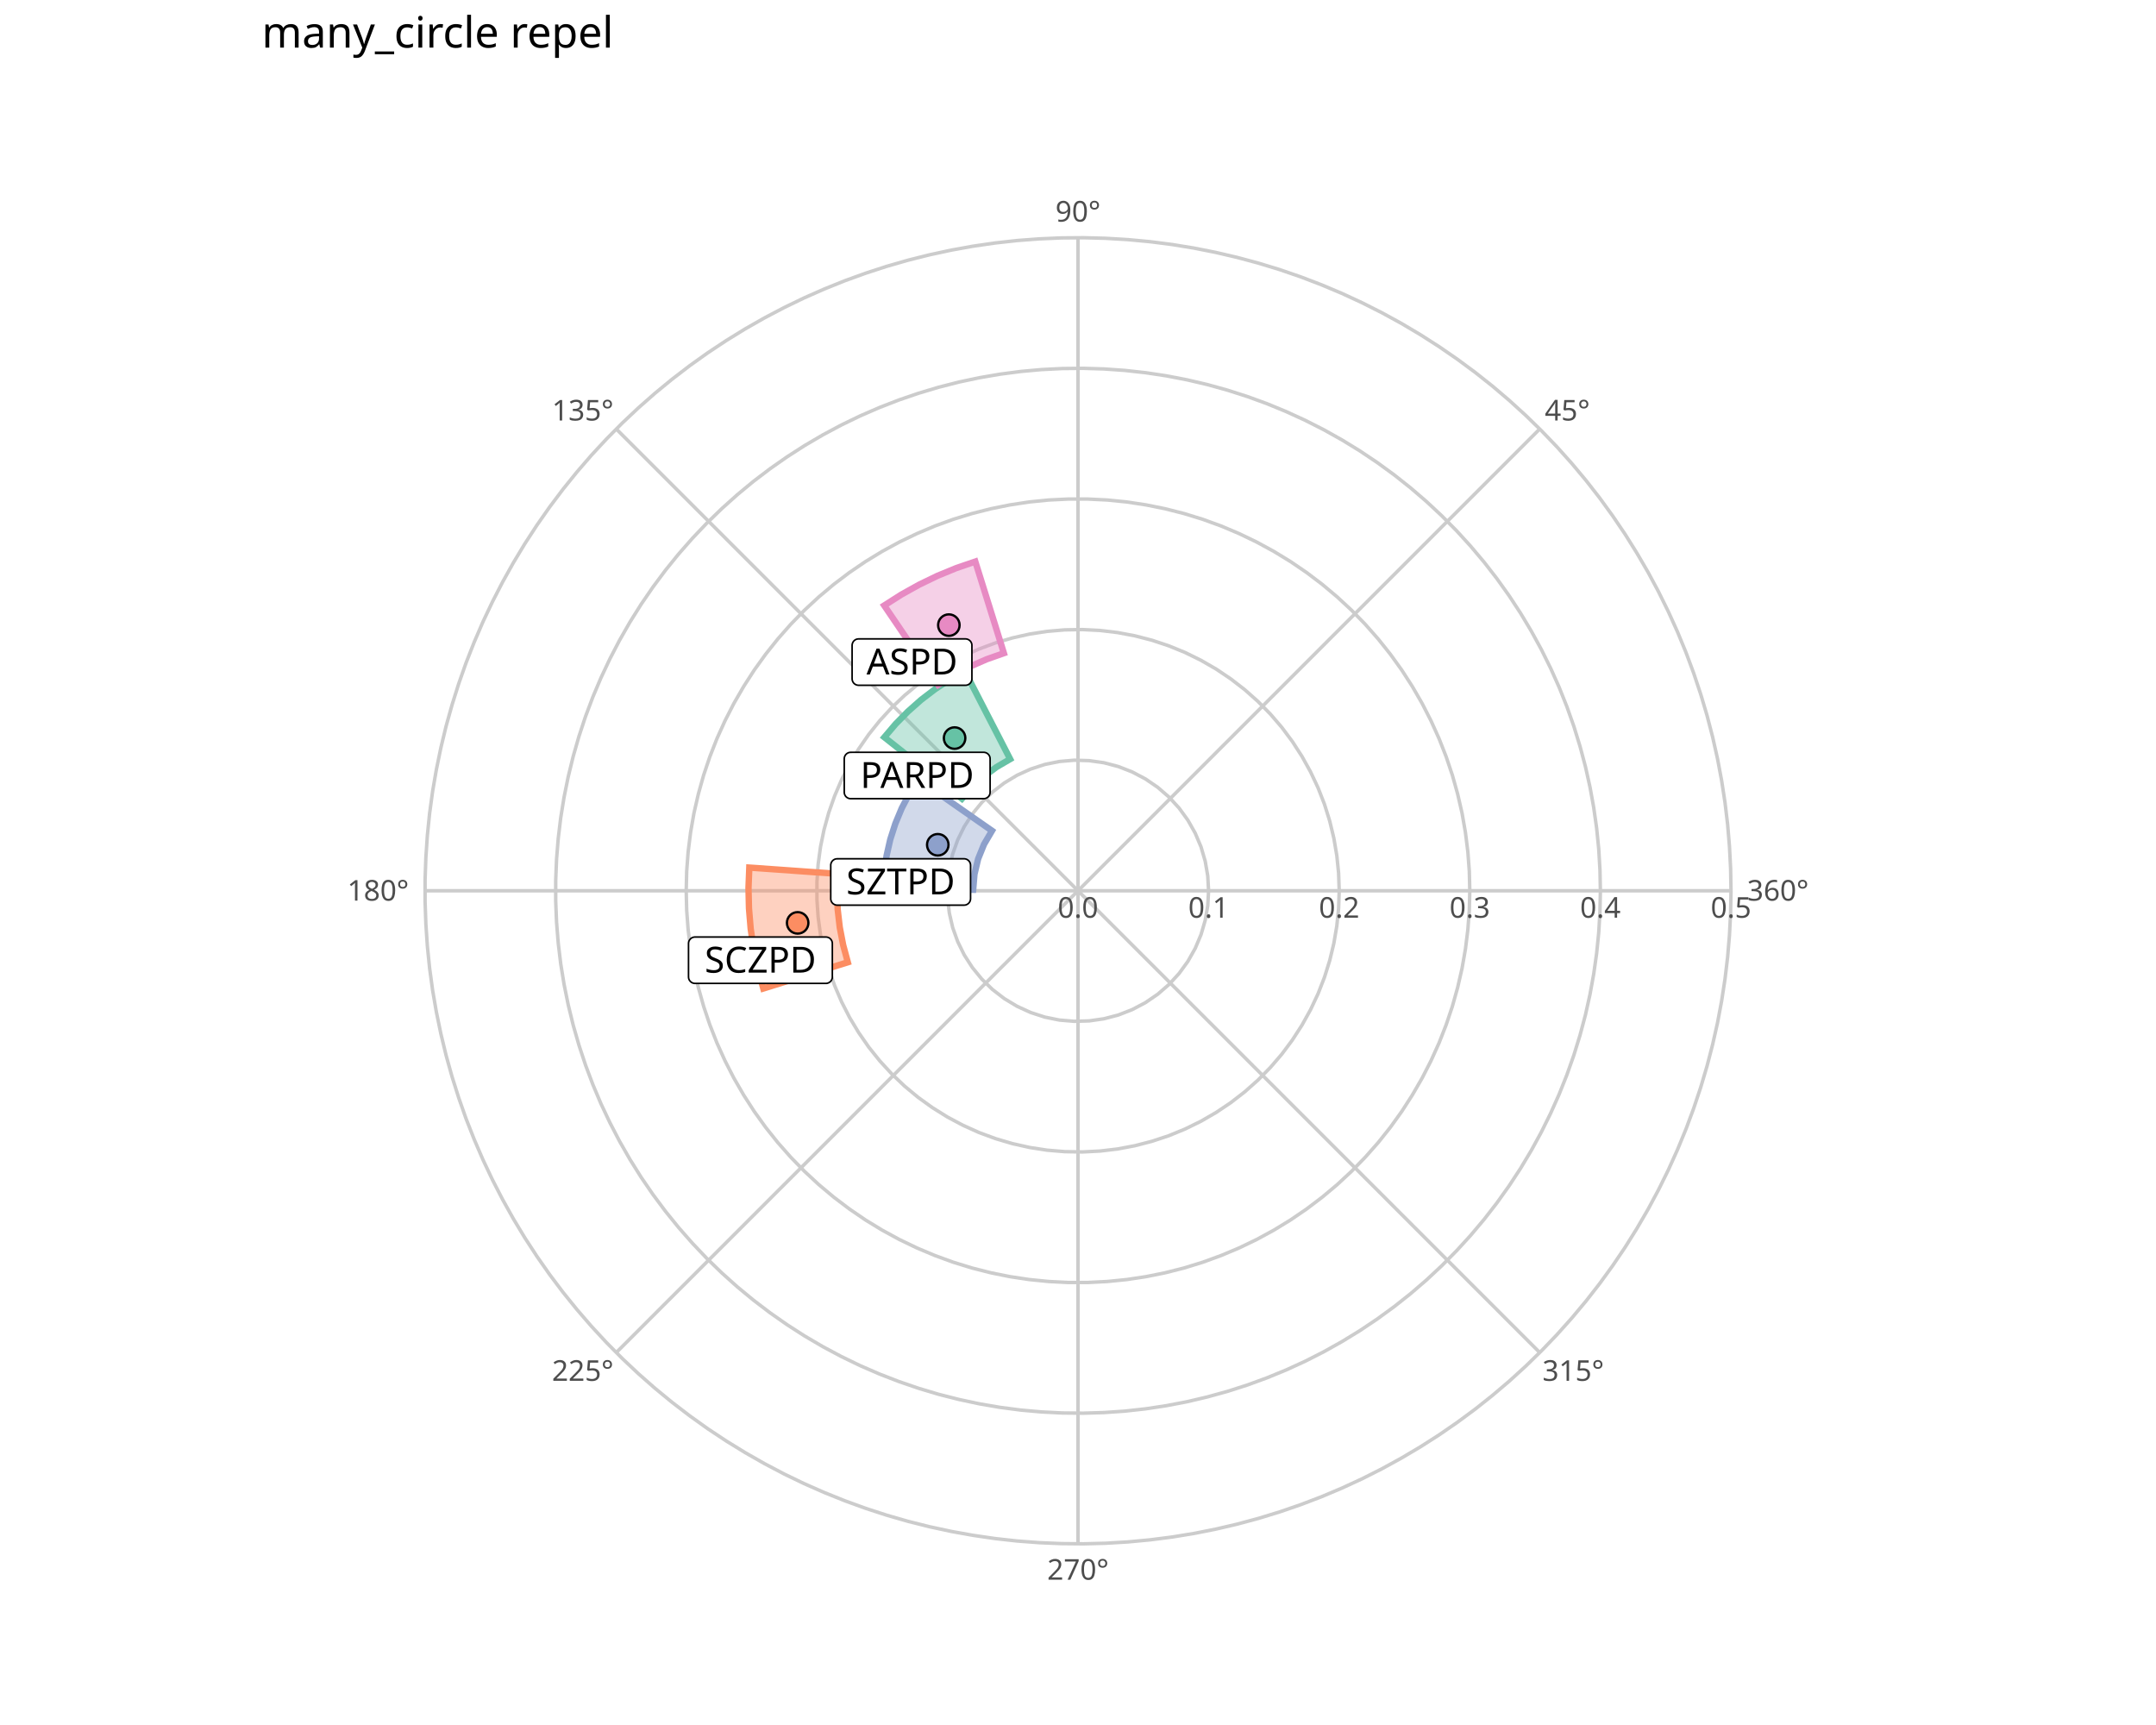
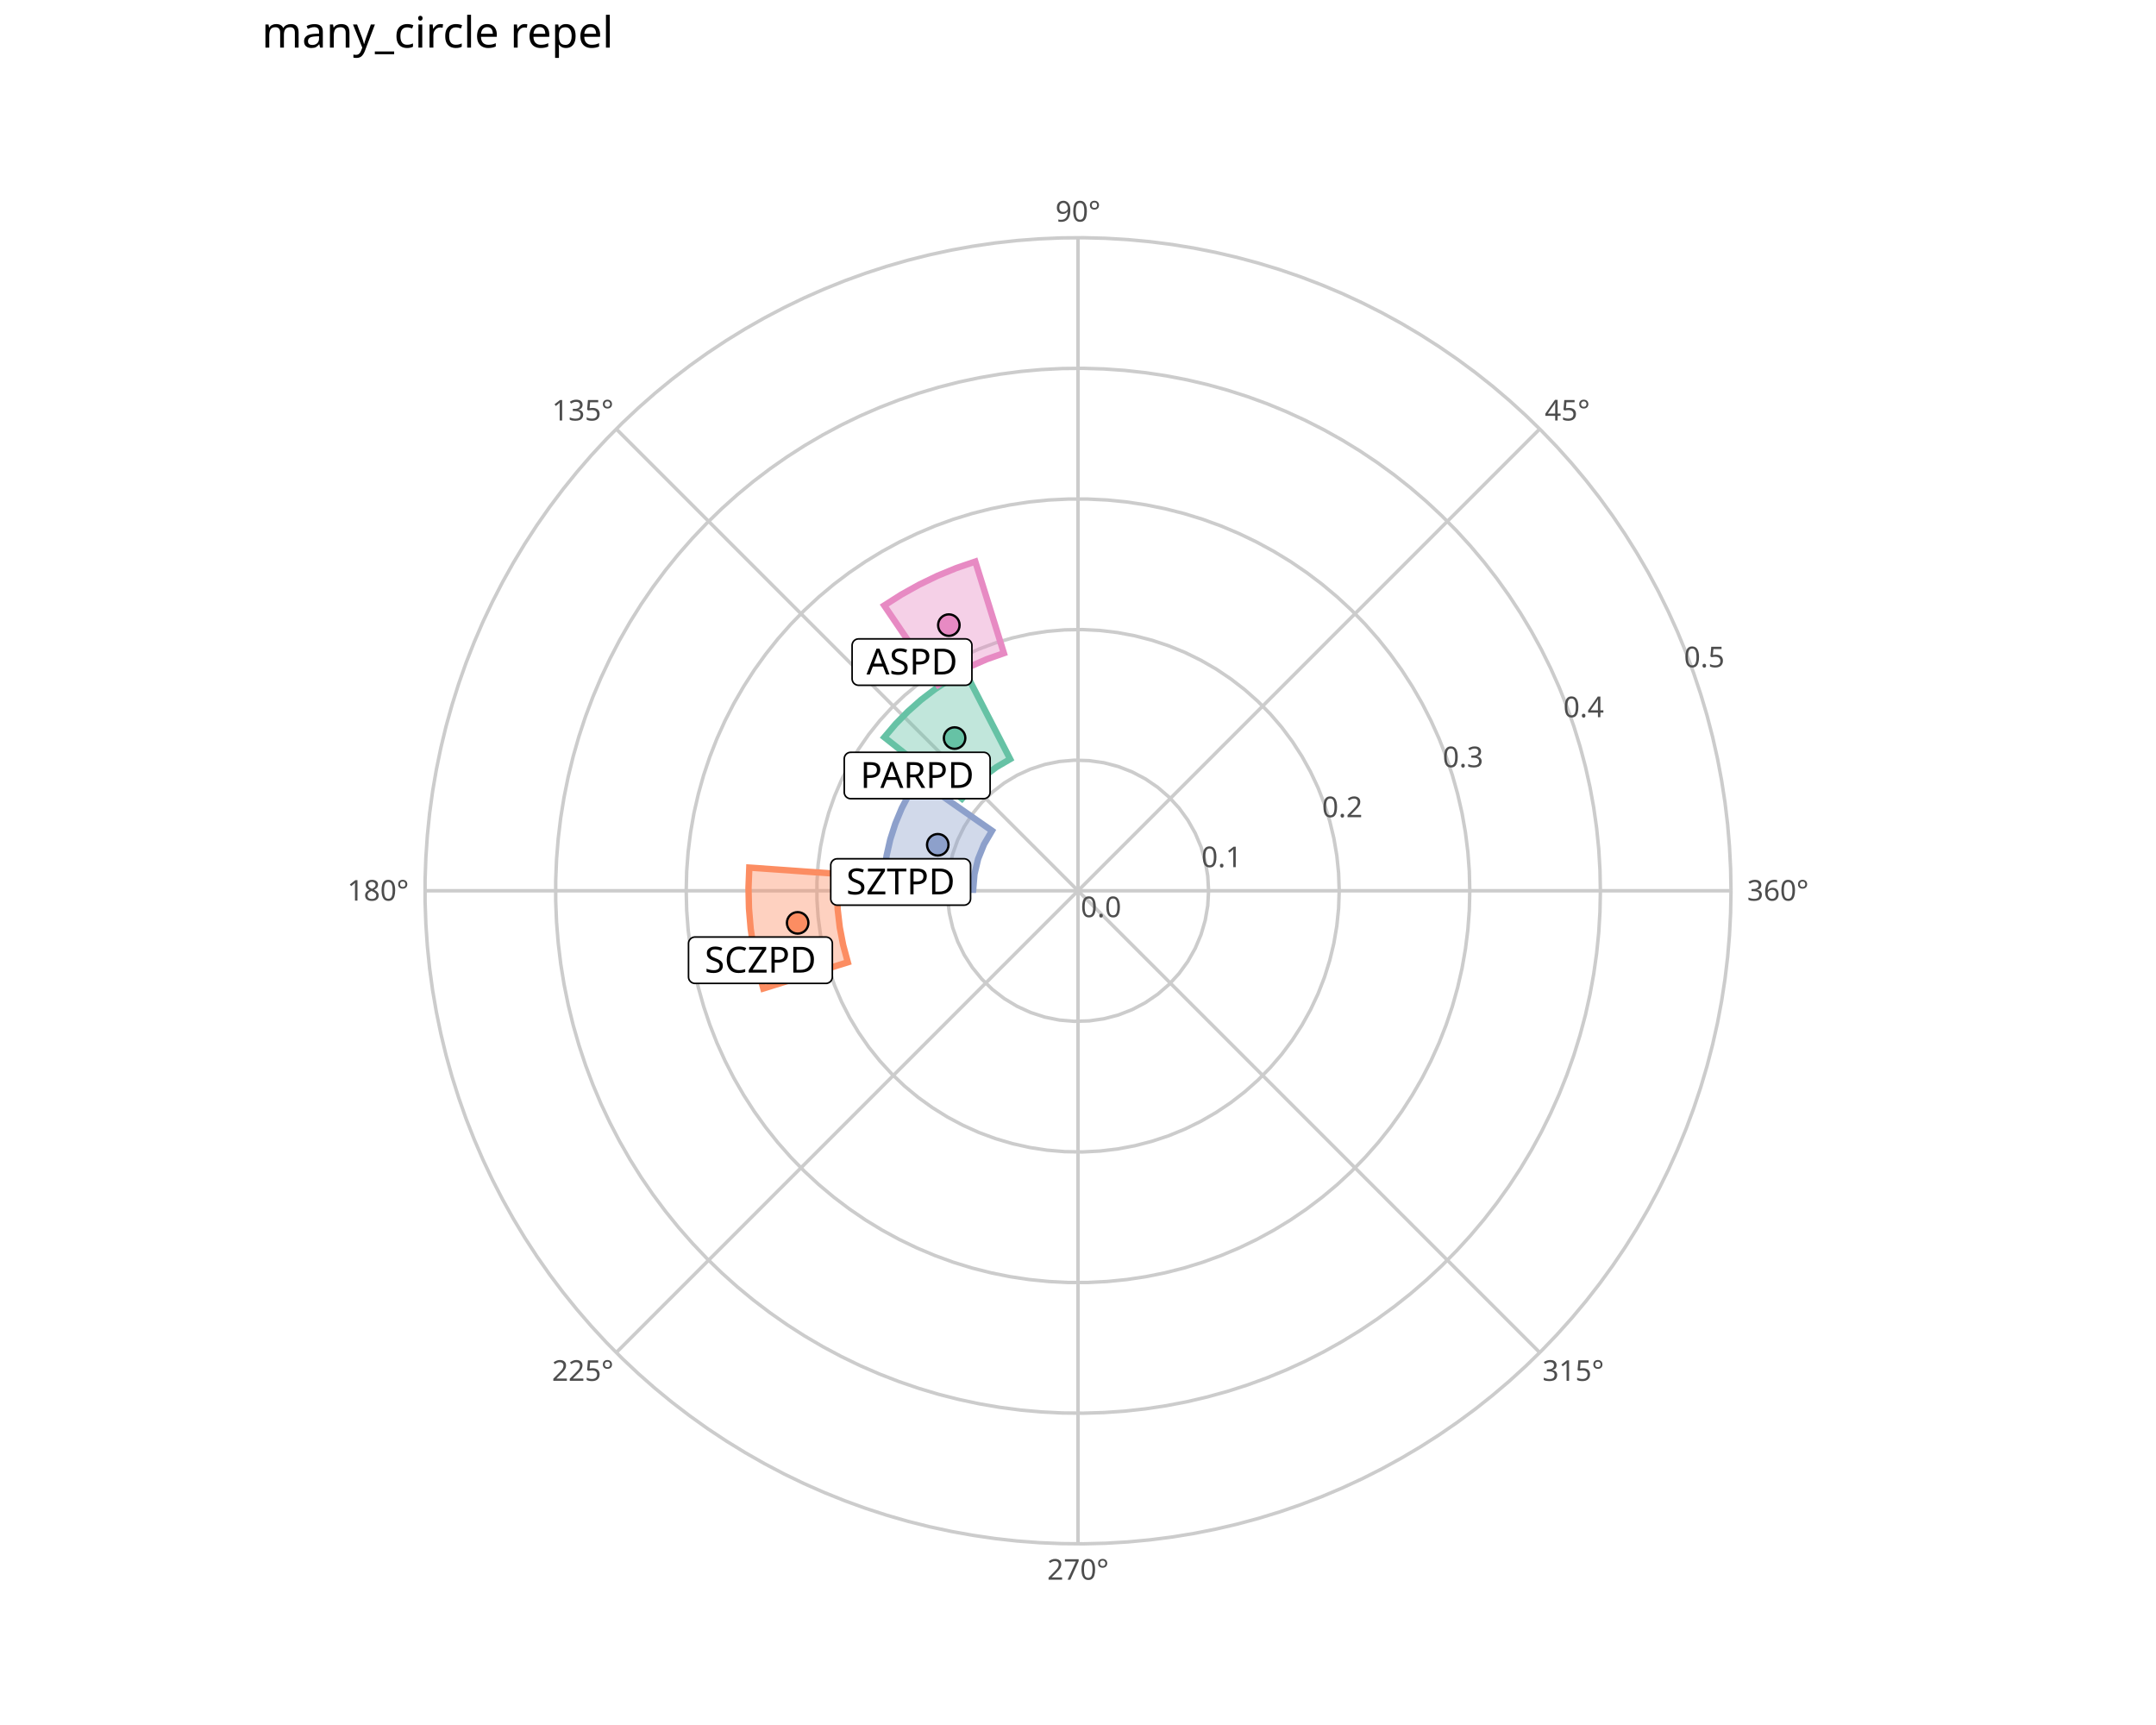
<svg xmlns="http://www.w3.org/2000/svg" class="svglite" data-engine-version="2.0" width="720.00pt" height="576.00pt" viewBox="0 0 720.00 576.00">
  <defs>
    <style type="text/css">
    .svglite line, .svglite polyline, .svglite polygon, .svglite path, .svglite rect, .svglite circle {
      fill: none;
      stroke: #000000;
      stroke-linecap: round;
      stroke-linejoin: round;
      stroke-miterlimit: 10.00;
    }
  </style>
  </defs>
  <rect width="100%" height="100%" style="stroke: none; fill: #FFFFFF;" />
  <defs>
    <clipPath id="cpMC4wMHw3MjAuMDB8MC4wMHw1NzYuMDA=">
      <rect x="0.00" y="0.00" width="720.00" height="576.00" />
    </clipPath>
  </defs>
  <g clip-path="url(#cpMC4wMHw3MjAuMDB8MC4wMHw1NzYuMDA=)">
</g>
  <defs>
    <clipPath id="cpODEuNDR8NjM4LjU2fDAuMDB8NTc2LjAw">
      <rect x="81.44" y="0.00" width="557.12" height="576.00" />
    </clipPath>
  </defs>
  <g clip-path="url(#cpODEuNDR8NjM4LjU2fDAuMDB8NTc2LjAw)">
    <rect x="81.44" y="0.00" width="557.12" height="576.00" style="stroke-width: 1.16; stroke: none; fill: #FFFFFF;" />
  </g>
  <g clip-path="url(#cpMC4wMHw3MjAuMDB8MC4wMHw1NzYuMDA=)">
    <polyline points="360.00,297.44 360.00,297.44 " style="stroke-width: 1.16; stroke: #CCCCCC; stroke-linecap: butt;" />
    <polyline points="403.61,297.44 403.33,292.47 402.48,287.56 401.08,282.78 399.14,278.20 396.69,273.86 393.76,269.83 390.40,266.16 386.63,262.90 382.52,260.09 378.12,257.77 373.48,255.96 368.66,254.69 363.73,253.99 358.75,253.84 353.79,254.27 348.91,255.26 344.18,256.80 339.65,258.87 335.38,261.44 331.44,264.48 327.87,267.95 324.72,271.80 322.02,275.99 319.83,280.46 318.15,285.15 317.03,290.00 316.46,294.95 316.46,299.93 317.03,304.88 318.15,309.73 319.83,314.42 322.02,318.88 324.72,323.07 327.87,326.93 331.44,330.40 335.38,333.44 339.65,336.01 344.18,338.08 348.91,339.62 353.79,340.61 358.75,341.03 363.73,340.89 368.66,340.18 373.48,338.92 378.12,337.11 382.52,334.79 386.63,331.98 390.40,328.72 393.76,325.05 396.69,321.02 399.14,316.68 401.08,312.09 402.48,307.32 403.33,302.41 403.61,297.44 " style="stroke-width: 1.16; stroke: #CCCCCC; stroke-linecap: butt;" />
    <polyline points="447.23,297.44 447.03,291.55 446.43,285.69 445.44,279.88 444.06,274.15 442.30,268.53 440.16,263.04 437.65,257.71 434.79,252.56 431.59,247.61 428.07,242.89 424.23,238.42 420.10,234.22 415.69,230.30 411.03,226.70 406.14,223.41 401.04,220.47 395.75,217.87 390.29,215.64 384.70,213.78 379.00,212.31 373.21,211.22 367.36,210.52 361.47,210.22 355.58,210.32 349.71,210.82 343.89,211.71 338.14,213.00 332.49,214.66 326.96,216.71 321.59,219.13 316.39,221.90 311.39,225.01 306.61,228.46 302.07,232.22 297.80,236.28 293.82,240.62 290.13,245.22 286.77,250.06 283.73,255.11 281.05,260.35 278.73,265.77 276.77,271.33 275.20,277.00 274.01,282.78 273.22,288.61 272.82,294.49 272.82,300.38 273.22,306.26 274.01,312.10 275.20,317.87 276.77,323.55 278.73,329.11 281.05,334.52 283.73,339.77 286.77,344.82 290.13,349.66 293.82,354.26 297.80,358.59 302.07,362.65 306.61,366.42 311.39,369.86 316.39,372.98 321.59,375.75 326.96,378.17 332.49,380.21 338.14,381.88 343.89,383.16 349.71,384.06 355.58,384.55 361.47,384.65 367.36,384.35 373.21,383.66 379.00,382.57 384.70,381.09 390.29,379.24 395.75,377.00 401.04,374.41 406.14,371.46 411.03,368.18 415.69,364.57 420.10,360.66 424.23,356.46 428.07,351.99 431.59,347.27 434.79,342.32 437.65,337.17 440.16,331.84 442.30,326.35 444.06,320.73 445.44,315.00 446.43,309.19 447.03,303.33 447.23,297.44 " style="stroke-width: 1.16; stroke: #CCCCCC; stroke-linecap: butt;" />
    <polyline points="490.84,297.44 490.68,290.92 490.19,284.41 489.38,277.94 488.25,271.51 486.79,265.15 485.03,258.87 482.95,252.69 480.57,246.62 477.88,240.67 474.91,234.86 471.64,229.21 468.11,223.73 464.30,218.44 460.23,213.34 455.91,208.44 451.36,203.77 446.58,199.34 441.58,195.14 436.38,191.20 430.99,187.53 425.42,184.13 419.69,181.01 413.81,178.18 407.80,175.64 401.67,173.41 395.44,171.49 389.11,169.88 382.72,168.59 376.27,167.61 369.78,166.96 363.26,166.64 356.74,166.64 350.22,166.96 343.73,167.61 337.28,168.59 330.89,169.88 324.56,171.49 318.33,173.41 312.20,175.64 306.19,178.18 300.31,181.01 294.58,184.13 289.01,187.53 283.62,191.20 278.42,195.14 273.42,199.34 268.64,203.77 264.09,208.44 259.77,213.34 255.70,218.44 251.89,223.73 248.36,229.21 245.09,234.86 242.12,240.67 239.43,246.62 237.05,252.69 234.97,258.87 233.21,265.15 231.75,271.51 230.62,277.94 229.81,284.41 229.32,290.92 229.16,297.44 229.32,303.96 229.81,310.47 230.62,316.94 231.75,323.36 233.21,329.72 234.97,336.00 237.05,342.19 239.43,348.26 242.12,354.21 245.09,360.01 248.36,365.66 251.89,371.14 255.70,376.44 259.77,381.54 264.09,386.43 268.64,391.10 273.42,395.54 278.42,399.73 283.62,403.67 289.01,407.35 294.58,410.75 300.31,413.87 306.19,416.70 312.20,419.23 318.33,421.47 324.56,423.39 330.89,425.00 337.28,426.29 343.73,427.26 350.22,427.91 356.74,428.24 363.26,428.24 369.78,427.91 376.27,427.26 382.72,426.29 389.11,425.00 395.44,423.39 401.67,421.47 407.80,419.23 413.81,416.70 419.69,413.87 425.42,410.75 430.99,407.35 436.38,403.67 441.58,399.73 446.58,395.54 451.36,391.10 455.91,386.43 460.23,381.54 464.30,376.44 468.11,371.14 471.64,365.66 474.91,360.01 477.88,354.21 480.57,348.26 482.95,342.19 485.03,336.00 486.79,329.72 488.25,323.36 489.38,316.94 490.19,310.47 490.68,303.96 490.84,297.44 " style="stroke-width: 1.16; stroke: #CCCCCC; stroke-linecap: butt;" />
    <polyline points="534.45,297.44 534.31,290.46 533.90,283.49 533.20,276.54 532.22,269.63 530.97,262.76 529.45,255.95 527.65,249.20 525.59,242.53 523.26,235.95 520.67,229.47 517.82,223.10 514.72,216.84 511.37,210.72 507.78,204.73 503.95,198.89 499.89,193.21 495.61,187.70 491.11,182.36 486.40,177.20 481.49,172.24 476.39,167.48 471.09,162.93 465.62,158.59 459.98,154.48 454.18,150.59 448.23,146.94 442.14,143.53 435.92,140.37 429.57,137.46 423.12,134.80 416.56,132.41 409.91,130.28 403.18,128.41 396.38,126.82 389.53,125.50 382.63,124.46 375.69,123.69 368.72,123.20 361.75,122.99 354.76,123.06 347.79,123.41 340.84,124.04 333.92,124.95 327.04,126.13 320.21,127.58 313.44,129.31 306.76,131.31 300.15,133.57 293.64,136.10 287.24,138.88 280.96,141.92 274.80,145.21 268.77,148.74 262.90,152.51 257.18,156.51 251.62,160.73 246.24,165.18 241.04,169.84 236.03,174.70 231.22,179.76 226.61,185.01 222.22,190.43 218.05,196.03 214.10,201.79 210.39,207.70 206.92,213.76 203.70,219.95 200.72,226.27 198.00,232.70 195.54,239.23 193.35,245.86 191.42,252.57 189.76,259.35 188.37,266.19 187.25,273.08 186.42,280.01 185.86,286.97 185.58,293.95 185.58,300.93 185.86,307.90 186.42,314.86 187.25,321.79 188.37,328.69 189.76,335.53 191.42,342.31 193.35,349.02 195.54,355.64 198.00,362.18 200.72,368.61 203.70,374.92 206.92,381.11 210.39,387.17 214.10,393.09 218.05,398.85 222.22,404.45 226.61,409.87 231.22,415.12 236.03,420.18 241.04,425.04 246.24,429.70 251.62,434.14 257.18,438.37 262.90,442.37 268.77,446.14 274.80,449.67 280.96,452.96 287.24,456.00 293.64,458.78 300.15,461.30 306.76,463.57 313.44,465.57 320.21,467.29 327.04,468.75 333.92,469.93 340.84,470.84 347.79,471.46 354.76,471.81 361.75,471.88 368.72,471.67 375.69,471.19 382.63,470.42 389.53,469.37 396.38,468.06 403.18,466.46 409.91,464.60 416.56,462.47 423.12,460.07 429.57,457.42 435.92,454.51 442.14,451.34 448.23,447.93 454.18,444.28 459.98,440.40 465.62,436.28 471.09,431.95 476.39,427.39 481.49,422.63 486.40,417.67 491.11,412.52 495.61,407.18 499.89,401.67 503.95,395.99 507.78,390.15 511.37,384.16 514.72,378.04 517.82,371.78 520.67,365.41 523.26,358.92 525.59,352.34 527.65,345.67 529.45,338.93 530.97,332.11 532.22,325.25 533.20,318.33 533.90,311.39 534.31,304.42 534.45,297.44 " style="stroke-width: 1.16; stroke: #CCCCCC; stroke-linecap: butt;" />
    <polyline points="578.07,297.44 577.94,290.03 577.56,282.64 576.94,275.26 576.06,267.90 574.93,260.59 573.56,253.31 571.93,246.08 570.07,238.91 567.96,231.82 565.61,224.79 563.03,217.85 560.21,211.00 557.16,204.26 553.88,197.61 550.38,191.09 546.65,184.69 542.72,178.41 538.57,172.28 534.22,166.28 529.66,160.44 524.91,154.76 519.97,149.24 514.85,143.90 509.55,138.73 504.07,133.74 498.43,128.94 492.63,124.34 486.67,119.94 480.57,115.74 474.33,111.75 467.96,107.97 461.47,104.42 454.85,101.08 448.13,97.97 441.31,95.10 434.39,92.45 427.39,90.04 420.31,87.88 413.15,85.95 405.94,84.27 398.68,82.83 391.37,81.64 384.02,80.70 376.65,80.01 369.26,79.57 361.85,79.38 354.45,79.44 347.05,79.76 339.66,80.32 332.30,81.14 324.97,82.20 317.68,83.52 310.44,85.08 303.26,86.88 296.14,88.93 289.10,91.22 282.14,93.74 275.27,96.51 268.49,99.50 261.83,102.72 255.27,106.17 248.84,109.83 242.53,113.72 236.36,117.81 230.33,122.11 224.45,126.62 218.73,131.32 213.17,136.21 207.78,141.29 202.57,146.55 197.53,151.98 192.69,157.58 188.03,163.35 183.58,169.26 179.33,175.33 175.29,181.53 171.46,187.87 167.85,194.34 164.46,200.92 161.29,207.62 158.36,214.42 155.65,221.31 153.19,228.29 150.96,235.36 148.97,242.49 147.23,249.69 145.73,256.94 144.47,264.24 143.47,271.58 142.72,278.95 142.22,286.33 141.96,293.74 141.96,301.14 142.22,308.54 142.72,315.93 143.47,323.30 144.47,330.64 145.73,337.94 147.23,345.19 148.97,352.39 150.96,359.52 153.19,366.58 155.65,373.57 158.36,380.46 161.29,387.26 164.46,393.96 167.85,400.54 171.46,407.01 175.29,413.35 179.33,419.55 183.58,425.62 188.03,431.53 192.69,437.29 197.53,442.89 202.57,448.33 207.78,453.59 213.17,458.67 218.73,463.56 224.45,468.26 230.33,472.76 236.36,477.07 242.53,481.16 248.84,485.04 255.27,488.71 261.83,492.16 268.49,495.38 275.27,498.37 282.14,501.13 289.10,503.66 296.14,505.95 303.26,508.00 310.44,509.80 317.68,511.36 324.97,512.67 332.30,513.74 339.66,514.56 347.05,515.12 354.45,515.43 361.85,515.50 369.26,515.31 376.65,514.87 384.02,514.18 391.37,513.24 398.68,512.05 405.94,510.61 413.15,508.93 420.31,507.00 427.39,504.83 434.39,502.42 441.31,499.78 448.13,496.90 454.85,493.80 461.47,490.46 467.96,486.90 474.33,483.13 480.57,479.14 486.67,474.94 492.63,470.54 498.43,465.93 504.07,461.14 509.55,456.15 514.85,450.98 519.97,445.63 524.91,440.11 529.66,434.43 534.22,428.59 538.57,422.60 542.72,416.47 546.65,410.19 550.38,403.79 553.88,397.26 557.16,390.62 560.21,383.87 563.03,377.03 565.61,370.09 567.96,363.06 570.07,355.96 571.93,348.80 573.56,341.57 574.93,334.29 576.06,326.97 576.94,319.62 577.56,312.24 577.94,304.84 578.07,297.44 " style="stroke-width: 1.16; stroke: #CCCCCC; stroke-linecap: butt;" />
    <polyline points="360.00,297.44 360.00,289.92 360.00,282.40 360.00,274.88 360.00,267.36 360.00,259.84 360.00,252.32 360.00,244.80 360.00,237.28 360.00,229.76 360.00,222.24 360.00,214.72 360.00,207.20 360.00,199.68 360.00,192.16 360.00,184.65 360.00,177.13 360.00,169.61 360.00,162.09 360.00,154.57 360.00,147.05 360.00,139.53 360.00,132.01 360.00,124.49 360.00,116.97 360.00,109.45 360.00,101.93 360.00,94.41 360.00,86.89 360.00,79.37 " style="stroke-width: 1.16; stroke: #CCCCCC; stroke-linecap: butt;" />
    <polyline points="360.00,297.44 354.68,292.12 349.37,286.80 344.05,281.49 338.73,276.17 333.41,270.85 328.10,265.54 322.78,260.22 317.46,254.90 312.15,249.58 306.83,244.27 301.51,238.95 296.19,233.63 290.88,228.32 285.56,223.00 280.24,217.68 274.93,212.36 269.61,207.05 264.29,201.73 258.97,196.41 253.66,191.10 248.34,185.78 243.02,180.46 237.71,175.14 232.39,169.83 227.07,164.51 221.75,159.19 216.44,153.88 211.12,148.56 205.80,143.24 " style="stroke-width: 1.16; stroke: #CCCCCC; stroke-linecap: butt;" />
    <polyline points="360.00,297.44 352.48,297.44 344.96,297.44 337.44,297.44 329.92,297.44 322.40,297.44 314.88,297.44 307.36,297.44 299.84,297.44 292.32,297.44 284.80,297.44 277.28,297.44 269.77,297.44 262.25,297.44 254.73,297.44 247.21,297.44 239.69,297.44 232.17,297.44 224.65,297.44 217.13,297.44 209.61,297.44 202.09,297.44 194.57,297.44 187.05,297.44 179.53,297.44 172.01,297.44 164.49,297.44 156.97,297.44 149.45,297.44 141.93,297.44 " style="stroke-width: 1.16; stroke: #CCCCCC; stroke-linecap: butt;" />
    <polyline points="360.00,297.44 354.68,302.76 349.37,308.07 344.05,313.39 338.73,318.71 333.41,324.02 328.10,329.34 322.78,334.66 317.46,339.98 312.15,345.29 306.83,350.61 301.51,355.93 296.19,361.24 290.88,366.56 285.56,371.88 280.24,377.20 274.93,382.51 269.61,387.83 264.29,393.15 258.97,398.46 253.66,403.78 248.34,409.10 243.02,414.42 237.71,419.73 232.39,425.05 227.07,430.37 221.75,435.68 216.44,441.00 211.12,446.32 205.80,451.64 " style="stroke-width: 1.16; stroke: #CCCCCC; stroke-linecap: butt;" />
    <polyline points="360.00,297.44 360.00,304.96 360.00,312.48 360.00,320.00 360.00,327.52 360.00,335.04 360.00,342.56 360.00,350.08 360.00,357.59 360.00,365.11 360.00,372.63 360.00,380.15 360.00,387.67 360.00,395.19 360.00,402.71 360.00,410.23 360.00,417.75 360.00,425.27 360.00,432.79 360.00,440.31 360.00,447.83 360.00,455.35 360.00,462.87 360.00,470.39 360.00,477.91 360.00,485.43 360.00,492.95 360.00,500.47 360.00,507.99 360.00,515.51 " style="stroke-width: 1.16; stroke: #CCCCCC; stroke-linecap: butt;" />
    <polyline points="360.00,297.44 365.32,302.76 370.63,308.07 375.95,313.39 381.27,318.71 386.59,324.02 391.90,329.34 397.22,334.66 402.54,339.98 407.85,345.29 413.17,350.61 418.49,355.93 423.81,361.24 429.12,366.56 434.44,371.88 439.76,377.20 445.07,382.51 450.39,387.83 455.71,393.15 461.03,398.46 466.34,403.78 471.66,409.10 476.98,414.42 482.29,419.73 487.61,425.05 492.93,430.37 498.25,435.68 503.56,441.00 508.88,446.32 514.20,451.64 " style="stroke-width: 1.16; stroke: #CCCCCC; stroke-linecap: butt;" />
    <polyline points="360.00,297.44 367.52,297.44 375.04,297.44 382.56,297.44 390.08,297.44 397.60,297.44 405.12,297.44 412.64,297.44 420.16,297.44 427.68,297.44 435.20,297.44 442.72,297.44 450.23,297.44 457.75,297.44 465.27,297.44 472.79,297.44 480.31,297.44 487.83,297.44 495.35,297.44 502.87,297.44 510.39,297.44 517.91,297.44 525.43,297.44 532.95,297.44 540.47,297.44 547.99,297.44 555.51,297.44 563.03,297.44 570.55,297.44 578.07,297.44 " style="stroke-width: 1.16; stroke: #CCCCCC; stroke-linecap: butt;" />
    <polyline points="360.00,297.44 365.32,292.12 370.63,286.80 375.95,281.49 381.27,276.17 386.59,270.85 391.90,265.54 397.22,260.22 402.54,254.90 407.85,249.58 413.17,244.27 418.49,238.95 423.81,233.63 429.12,228.32 434.44,223.00 439.76,217.68 445.07,212.36 450.39,207.05 455.71,201.73 461.03,196.41 466.34,191.10 471.66,185.78 476.98,180.46 482.29,175.14 487.61,169.83 492.93,164.51 498.25,159.19 503.56,153.88 508.88,148.56 514.20,143.24 " style="stroke-width: 1.16; stroke: #CCCCCC; stroke-linecap: butt;" />
    <polygon points="322.20,224.09 317.11,226.94 312.23,230.15 307.59,233.70 303.22,237.57 299.12,241.73 295.34,246.18 301.81,251.31 308.29,256.45 314.76,261.58 321.24,266.71 324.71,262.78 328.59,259.23 332.81,256.12 337.34,253.47 333.56,246.12 329.77,238.78 325.99,231.43 " style="stroke-width: 2.13; stroke: #66C2A5; stroke-linecap: butt; stroke-linejoin: miter; fill: #66C2A5; fill-opacity: 0.40;" />
    <polygon points="250.23,289.70 249.96,296.51 250.12,303.32 250.69,310.11 251.69,316.85 253.09,323.51 254.91,330.08 264.32,327.16 273.72,324.24 283.13,321.32 281.57,315.54 280.44,309.67 279.75,303.73 279.51,297.76 279.71,291.78 269.88,291.09 260.06,290.39 " style="stroke-width: 2.13; stroke: #FC8D62; stroke-linecap: butt; stroke-linejoin: miter; fill: #FC8D62; fill-opacity: 0.40;" />
    <polygon points="306.70,260.25 303.71,264.95 301.14,269.88 299.00,275.02 297.30,280.32 296.07,285.75 295.30,291.26 295.01,296.82 302.51,296.89 310.00,296.96 317.49,297.03 324.99,297.10 325.43,291.88 326.65,286.78 328.62,281.92 331.28,277.40 325.14,273.12 318.99,268.83 312.85,264.54 " style="stroke-width: 2.13; stroke: #8DA0CB; stroke-linecap: butt; stroke-linejoin: miter; fill: #8DA0CB; fill-opacity: 0.40;" />
    <polygon points="325.70,187.51 319.30,189.71 313.03,192.29 306.93,195.24 301.01,198.54 295.29,202.18 301.30,211.02 307.30,219.86 313.30,228.70 318.48,225.45 323.89,222.59 329.49,220.14 335.25,218.11 332.07,207.91 328.89,197.71 " style="stroke-width: 2.13; stroke: #E78AC3; stroke-linecap: butt; stroke-linejoin: miter; fill: #E78AC3; fill-opacity: 0.40;" />
    <circle cx="318.79" cy="246.45" r="3.59" style="stroke-width: 0.77; fill: #66C2A5;" />
    <circle cx="266.38" cy="308.16" r="3.59" style="stroke-width: 0.77; fill: #FC8D62;" />
    <circle cx="313.17" cy="282.08" r="3.59" style="stroke-width: 0.77; fill: #8DA0CB;" />
    <circle cx="316.87" cy="208.73" r="3.59" style="stroke-width: 0.77; fill: #E78AC3;" />
    <polygon points="284.10,266.69 328.49,266.69 328.40,266.69 328.75,266.68 329.09,266.61 329.42,266.49 329.72,266.31 329.99,266.09 330.22,265.83 330.40,265.54 330.54,265.22 330.62,264.88 330.65,264.53 330.65,264.53 330.65,253.36 330.65,253.36 330.62,253.02 330.54,252.68 330.40,252.36 330.22,252.07 329.99,251.81 329.72,251.59 329.42,251.41 329.09,251.29 328.75,251.22 328.49,251.20 284.10,251.20 284.36,251.22 284.01,251.21 283.67,251.25 283.33,251.34 283.02,251.49 282.73,251.69 282.48,251.93 282.27,252.21 282.11,252.52 282.00,252.85 281.94,253.19 281.94,253.36 281.94,264.53 281.94,264.36 281.94,264.71 282.00,265.05 282.11,265.38 282.27,265.69 282.48,265.97 282.73,266.21 283.02,266.40 283.33,266.55 283.67,266.65 284.01,266.69 " style="stroke-width: 0.53; fill: #FFFFFF;" />
    <text x="306.29" y="263.09" text-anchor="middle" style="font-size: 12.05px; font-family: sans;" textLength="41.51px" lengthAdjust="spacingAndGlyphs">PARPD</text>
    <polygon points="232.09,328.37 275.80,328.37 275.72,328.37 276.06,328.36 276.41,328.29 276.73,328.16 277.03,327.99 277.30,327.77 277.53,327.51 277.72,327.21 277.85,326.89 277.94,326.56 277.96,326.21 277.96,326.21 277.96,315.04 277.96,315.04 277.94,314.69 277.85,314.36 277.72,314.04 277.53,313.74 277.30,313.48 277.03,313.26 276.73,313.09 276.41,312.97 276.06,312.90 275.80,312.88 232.09,312.88 232.35,312.90 232.01,312.88 231.66,312.93 231.33,313.02 231.01,313.17 230.73,313.37 230.48,313.61 230.27,313.89 230.10,314.19 229.99,314.52 229.94,314.87 229.93,315.04 229.93,326.21 229.94,326.04 229.94,326.38 229.99,326.73 230.10,327.06 230.27,327.37 230.48,327.64 230.73,327.88 231.01,328.08 231.33,328.23 231.66,328.33 232.01,328.37 " style="stroke-width: 0.53; fill: #FFFFFF;" />
    <text x="253.95" y="324.77" text-anchor="middle" style="font-size: 12.05px; font-family: sans;" textLength="40.83px" lengthAdjust="spacingAndGlyphs">SCZPD</text>
    <polygon points="279.59,302.24 321.96,302.24 321.87,302.24 322.22,302.23 322.56,302.16 322.88,302.03 323.18,301.86 323.45,301.64 323.68,301.38 323.87,301.09 324.00,300.77 324.09,300.43 324.12,300.08 324.12,300.08 324.12,288.91 324.12,288.91 324.09,288.57 324.00,288.23 323.87,287.91 323.68,287.62 323.45,287.36 323.18,287.14 322.88,286.96 322.56,286.84 322.22,286.77 321.96,286.75 279.59,286.75 279.85,286.77 279.50,286.76 279.16,286.80 278.82,286.89 278.51,287.04 278.22,287.24 277.97,287.48 277.76,287.76 277.60,288.07 277.49,288.40 277.43,288.74 277.43,288.91 277.43,300.08 277.43,299.91 277.43,300.26 277.49,300.60 277.60,300.93 277.76,301.24 277.97,301.52 278.22,301.76 278.51,301.95 278.82,302.10 279.16,302.20 279.50,302.24 " style="stroke-width: 0.53; fill: #FFFFFF;" />
    <text x="300.77" y="298.64" text-anchor="middle" style="font-size: 12.05px; font-family: sans;" textLength="39.49px" lengthAdjust="spacingAndGlyphs">SZTPD</text>
    <polygon points="286.72,228.82 322.41,228.82 322.33,228.82 322.67,228.81 323.01,228.74 323.34,228.61 323.64,228.44 323.91,228.22 324.14,227.96 324.33,227.67 324.46,227.35 324.55,227.01 324.57,226.66 324.57,226.66 324.57,215.49 324.57,215.49 324.55,215.15 324.46,214.81 324.33,214.49 324.14,214.20 323.91,213.94 323.64,213.72 323.34,213.54 323.01,213.42 322.67,213.35 322.41,213.33 286.72,213.33 286.98,213.35 286.64,213.34 286.29,213.38 285.96,213.47 285.64,213.62 285.36,213.82 285.11,214.06 284.90,214.34 284.74,214.65 284.63,214.98 284.57,215.32 284.56,215.49 284.56,226.66 284.57,226.49 284.57,226.84 284.63,227.18 284.74,227.51 284.90,227.82 285.11,228.10 285.36,228.34 285.64,228.53 285.96,228.68 286.29,228.78 286.64,228.82 " style="stroke-width: 0.53; fill: #FFFFFF;" />
    <text x="304.57" y="225.22" text-anchor="middle" style="font-size: 12.05px; font-family: sans;" textLength="32.81px" lengthAdjust="spacingAndGlyphs">ASPD</text>
    <text x="360.00" y="73.99" text-anchor="middle" style="font-size: 9.60px; fill: #4D4D4D; font-family: sans;" textLength="14.52px" lengthAdjust="spacingAndGlyphs">90°</text>
    <text x="204.91" y="140.41" text-anchor="end" style="font-size: 9.60px; fill: #4D4D4D; font-family: sans;" textLength="19.86px" lengthAdjust="spacingAndGlyphs">135°</text>
    <text x="136.55" y="300.74" text-anchor="end" style="font-size: 9.60px; fill: #4D4D4D; font-family: sans;" textLength="19.86px" lengthAdjust="spacingAndGlyphs">180°</text>
    <text x="204.91" y="461.08" text-anchor="end" style="font-size: 9.60px; fill: #4D4D4D; font-family: sans;" textLength="19.86px" lengthAdjust="spacingAndGlyphs">225°</text>
    <text x="360.00" y="527.49" text-anchor="middle" style="font-size: 9.60px; fill: #4D4D4D; font-family: sans;" textLength="19.86px" lengthAdjust="spacingAndGlyphs">270°</text>
    <text x="515.09" y="461.08" style="font-size: 9.60px; fill: #4D4D4D; font-family: sans;" textLength="19.86px" lengthAdjust="spacingAndGlyphs">315°</text>
    <text x="583.45" y="300.74" style="font-size: 9.60px; fill: #4D4D4D; font-family: sans;" textLength="19.86px" lengthAdjust="spacingAndGlyphs">360°</text>
    <text x="515.87" y="140.41" style="font-size: 9.60px; fill: #4D4D4D; font-family: sans;" textLength="14.52px" lengthAdjust="spacingAndGlyphs">45°</text>
-     <text x="360.00" y="306.44" text-anchor="middle" style="font-size: 9.60px; fill: #4D4D4D; font-family: sans;" textLength="13.35px" lengthAdjust="spacingAndGlyphs">0.0</text>
-     <text x="403.61" y="306.44" text-anchor="middle" style="font-size: 9.60px; fill: #4D4D4D; font-family: sans;" textLength="13.35px" lengthAdjust="spacingAndGlyphs">0.1</text>
-     <text x="447.23" y="306.44" text-anchor="middle" style="font-size: 9.60px; fill: #4D4D4D; font-family: sans;" textLength="13.35px" lengthAdjust="spacingAndGlyphs">0.2</text>
-     <text x="490.84" y="306.44" text-anchor="middle" style="font-size: 9.60px; fill: #4D4D4D; font-family: sans;" textLength="13.35px" lengthAdjust="spacingAndGlyphs">0.3</text>
-     <text x="534.45" y="306.44" text-anchor="middle" style="font-size: 9.60px; fill: #4D4D4D; font-family: sans;" textLength="13.35px" lengthAdjust="spacingAndGlyphs">0.4</text>
-     <text x="578.07" y="306.44" text-anchor="middle" style="font-size: 9.60px; fill: #4D4D4D; font-family: sans;" textLength="13.35px" lengthAdjust="spacingAndGlyphs">0.5</text>
+     <text x="360.92" y="306.25" style="font-size: 9.60px; fill: #4D4D4D; font-family: sans;" textLength="13.35px" lengthAdjust="spacingAndGlyphs">0.0</text>
+     <text x="401.21" y="289.56" style="font-size: 9.60px; fill: #4D4D4D; font-family: sans;" textLength="13.35px" lengthAdjust="spacingAndGlyphs">0.1</text>
+     <text x="441.50" y="272.87" style="font-size: 9.60px; fill: #4D4D4D; font-family: sans;" textLength="13.35px" lengthAdjust="spacingAndGlyphs">0.2</text>
+     <text x="481.80" y="256.18" style="font-size: 9.60px; fill: #4D4D4D; font-family: sans;" textLength="13.35px" lengthAdjust="spacingAndGlyphs">0.3</text>
+     <text x="522.09" y="239.49" style="font-size: 9.60px; fill: #4D4D4D; font-family: sans;" textLength="13.35px" lengthAdjust="spacingAndGlyphs">0.4</text>
+     <text x="562.38" y="222.80" style="font-size: 9.60px; fill: #4D4D4D; font-family: sans;" textLength="13.35px" lengthAdjust="spacingAndGlyphs">0.5</text>
    <text x="87.42" y="15.89" style="font-size: 14.40px; font-family: sans;" textLength="112.86px" lengthAdjust="spacingAndGlyphs">many_circle repel</text>
  </g>
</svg>
